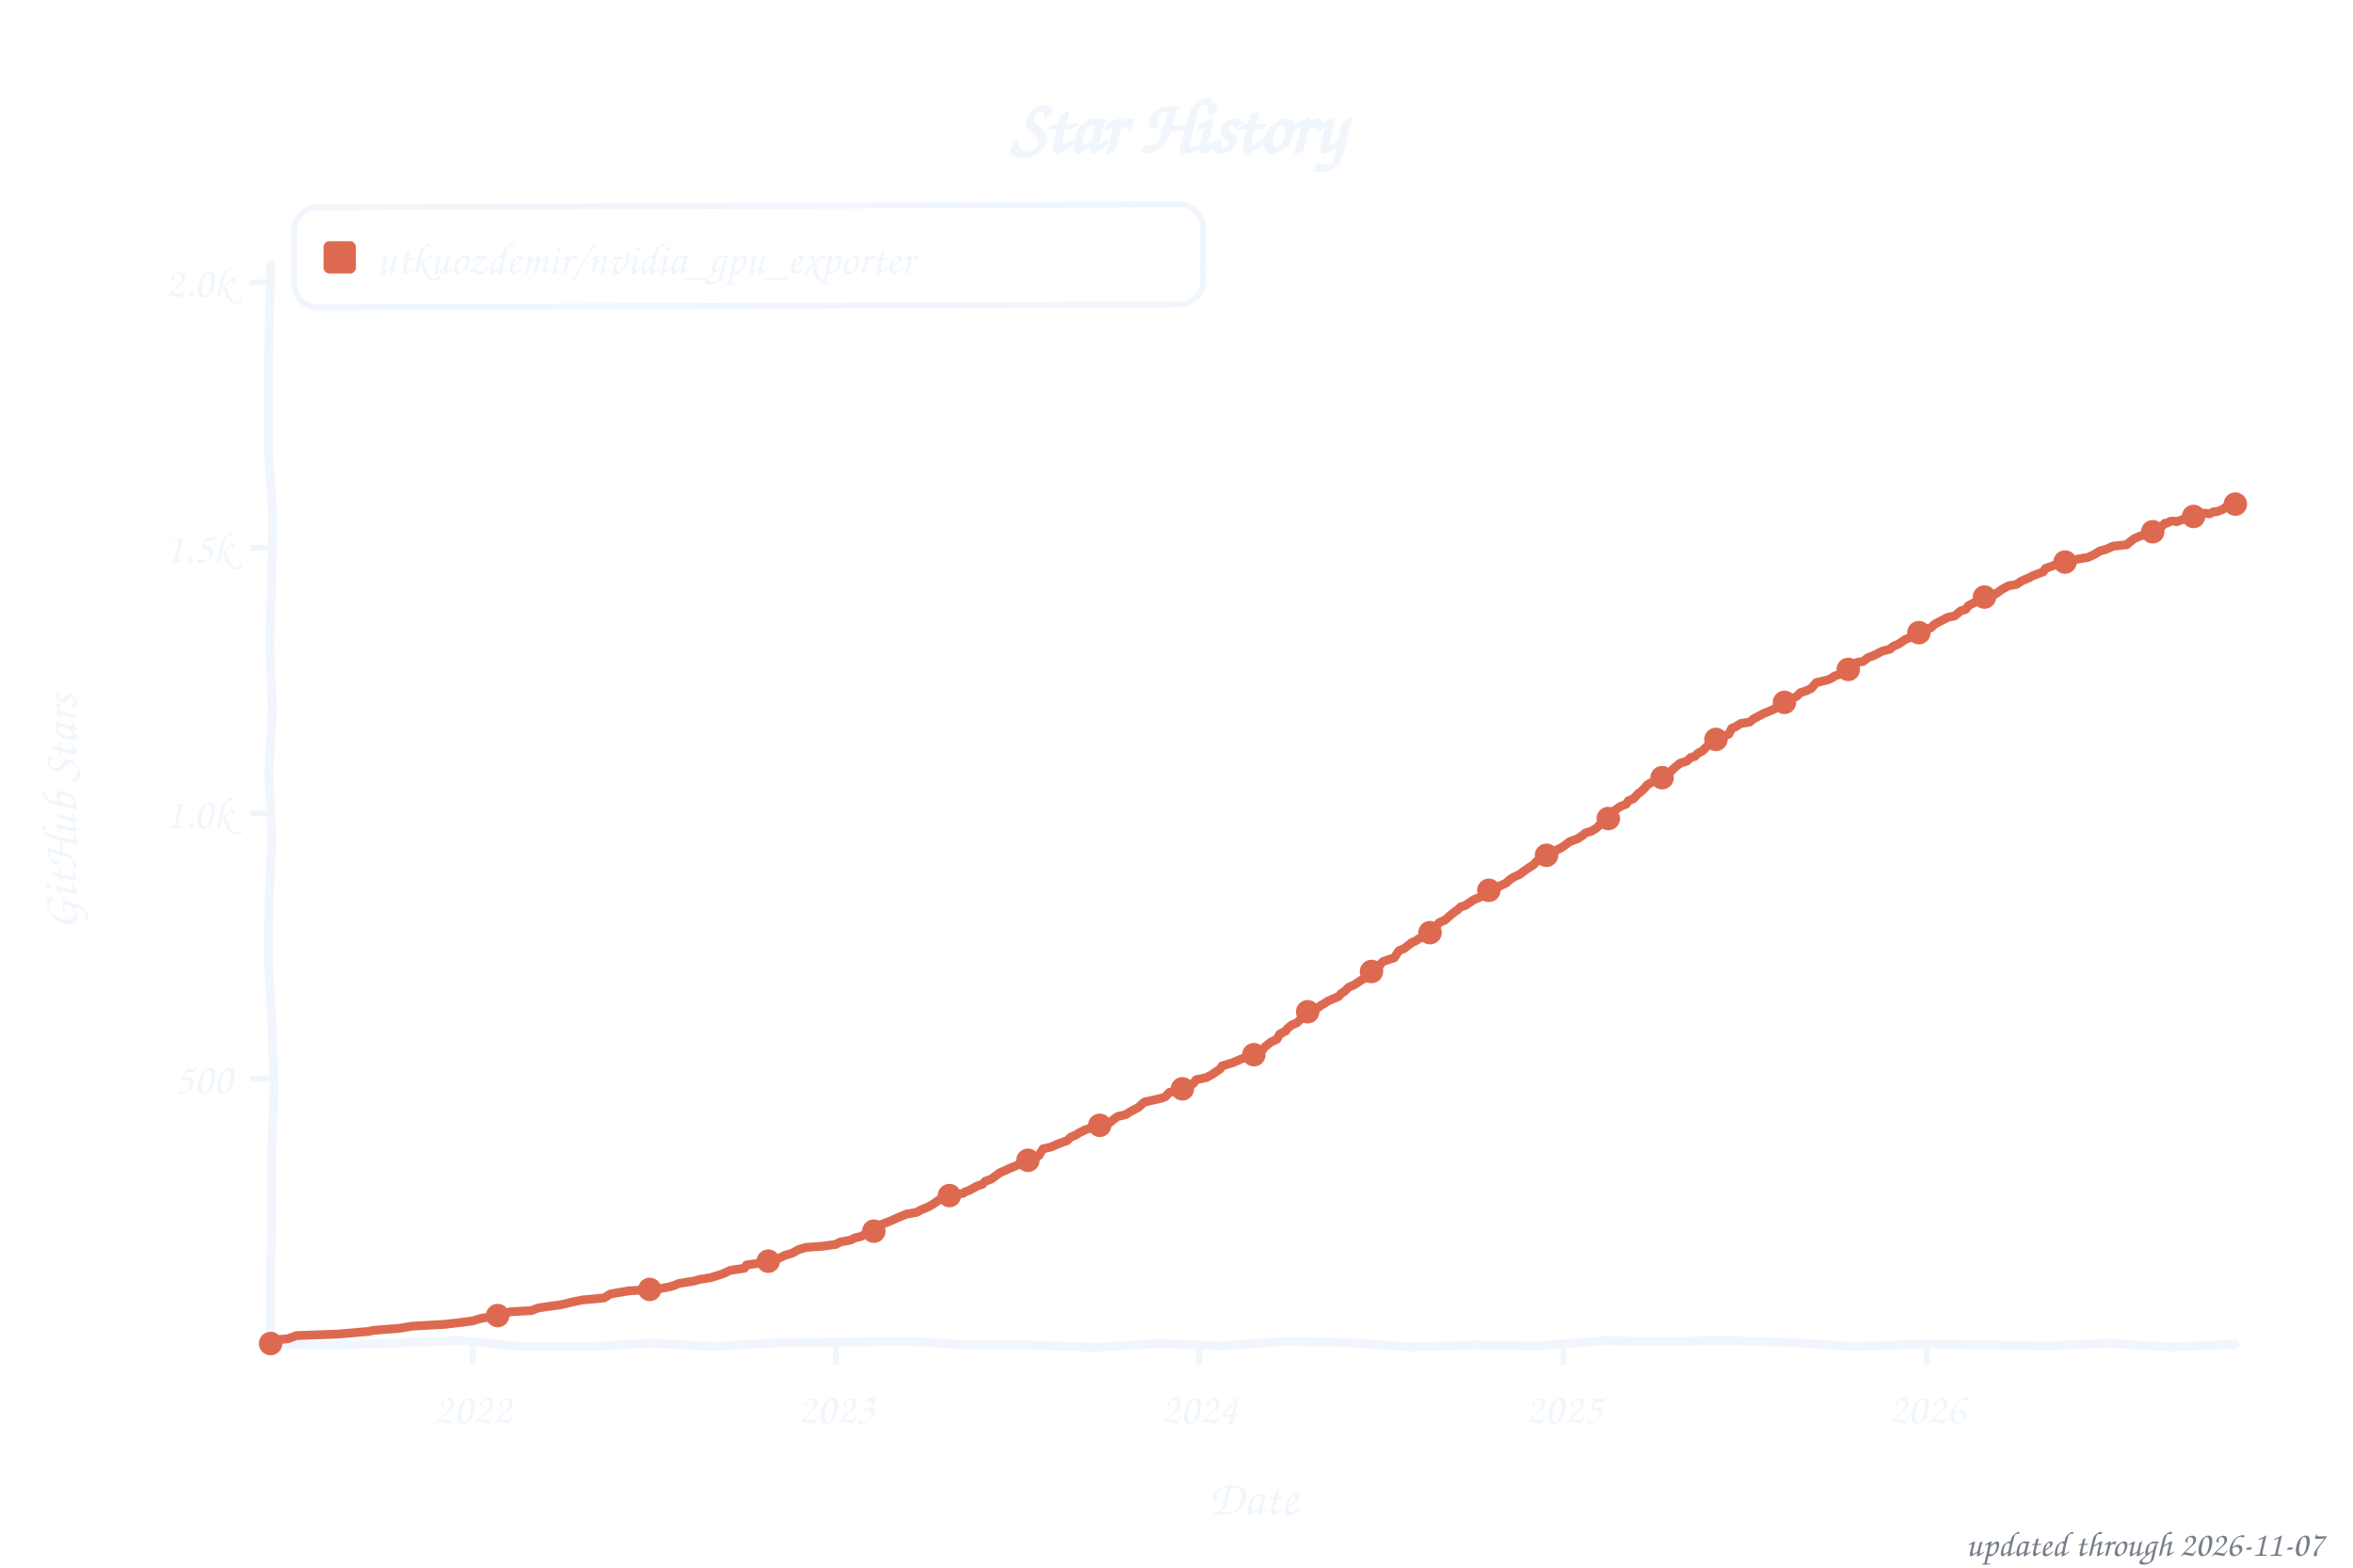
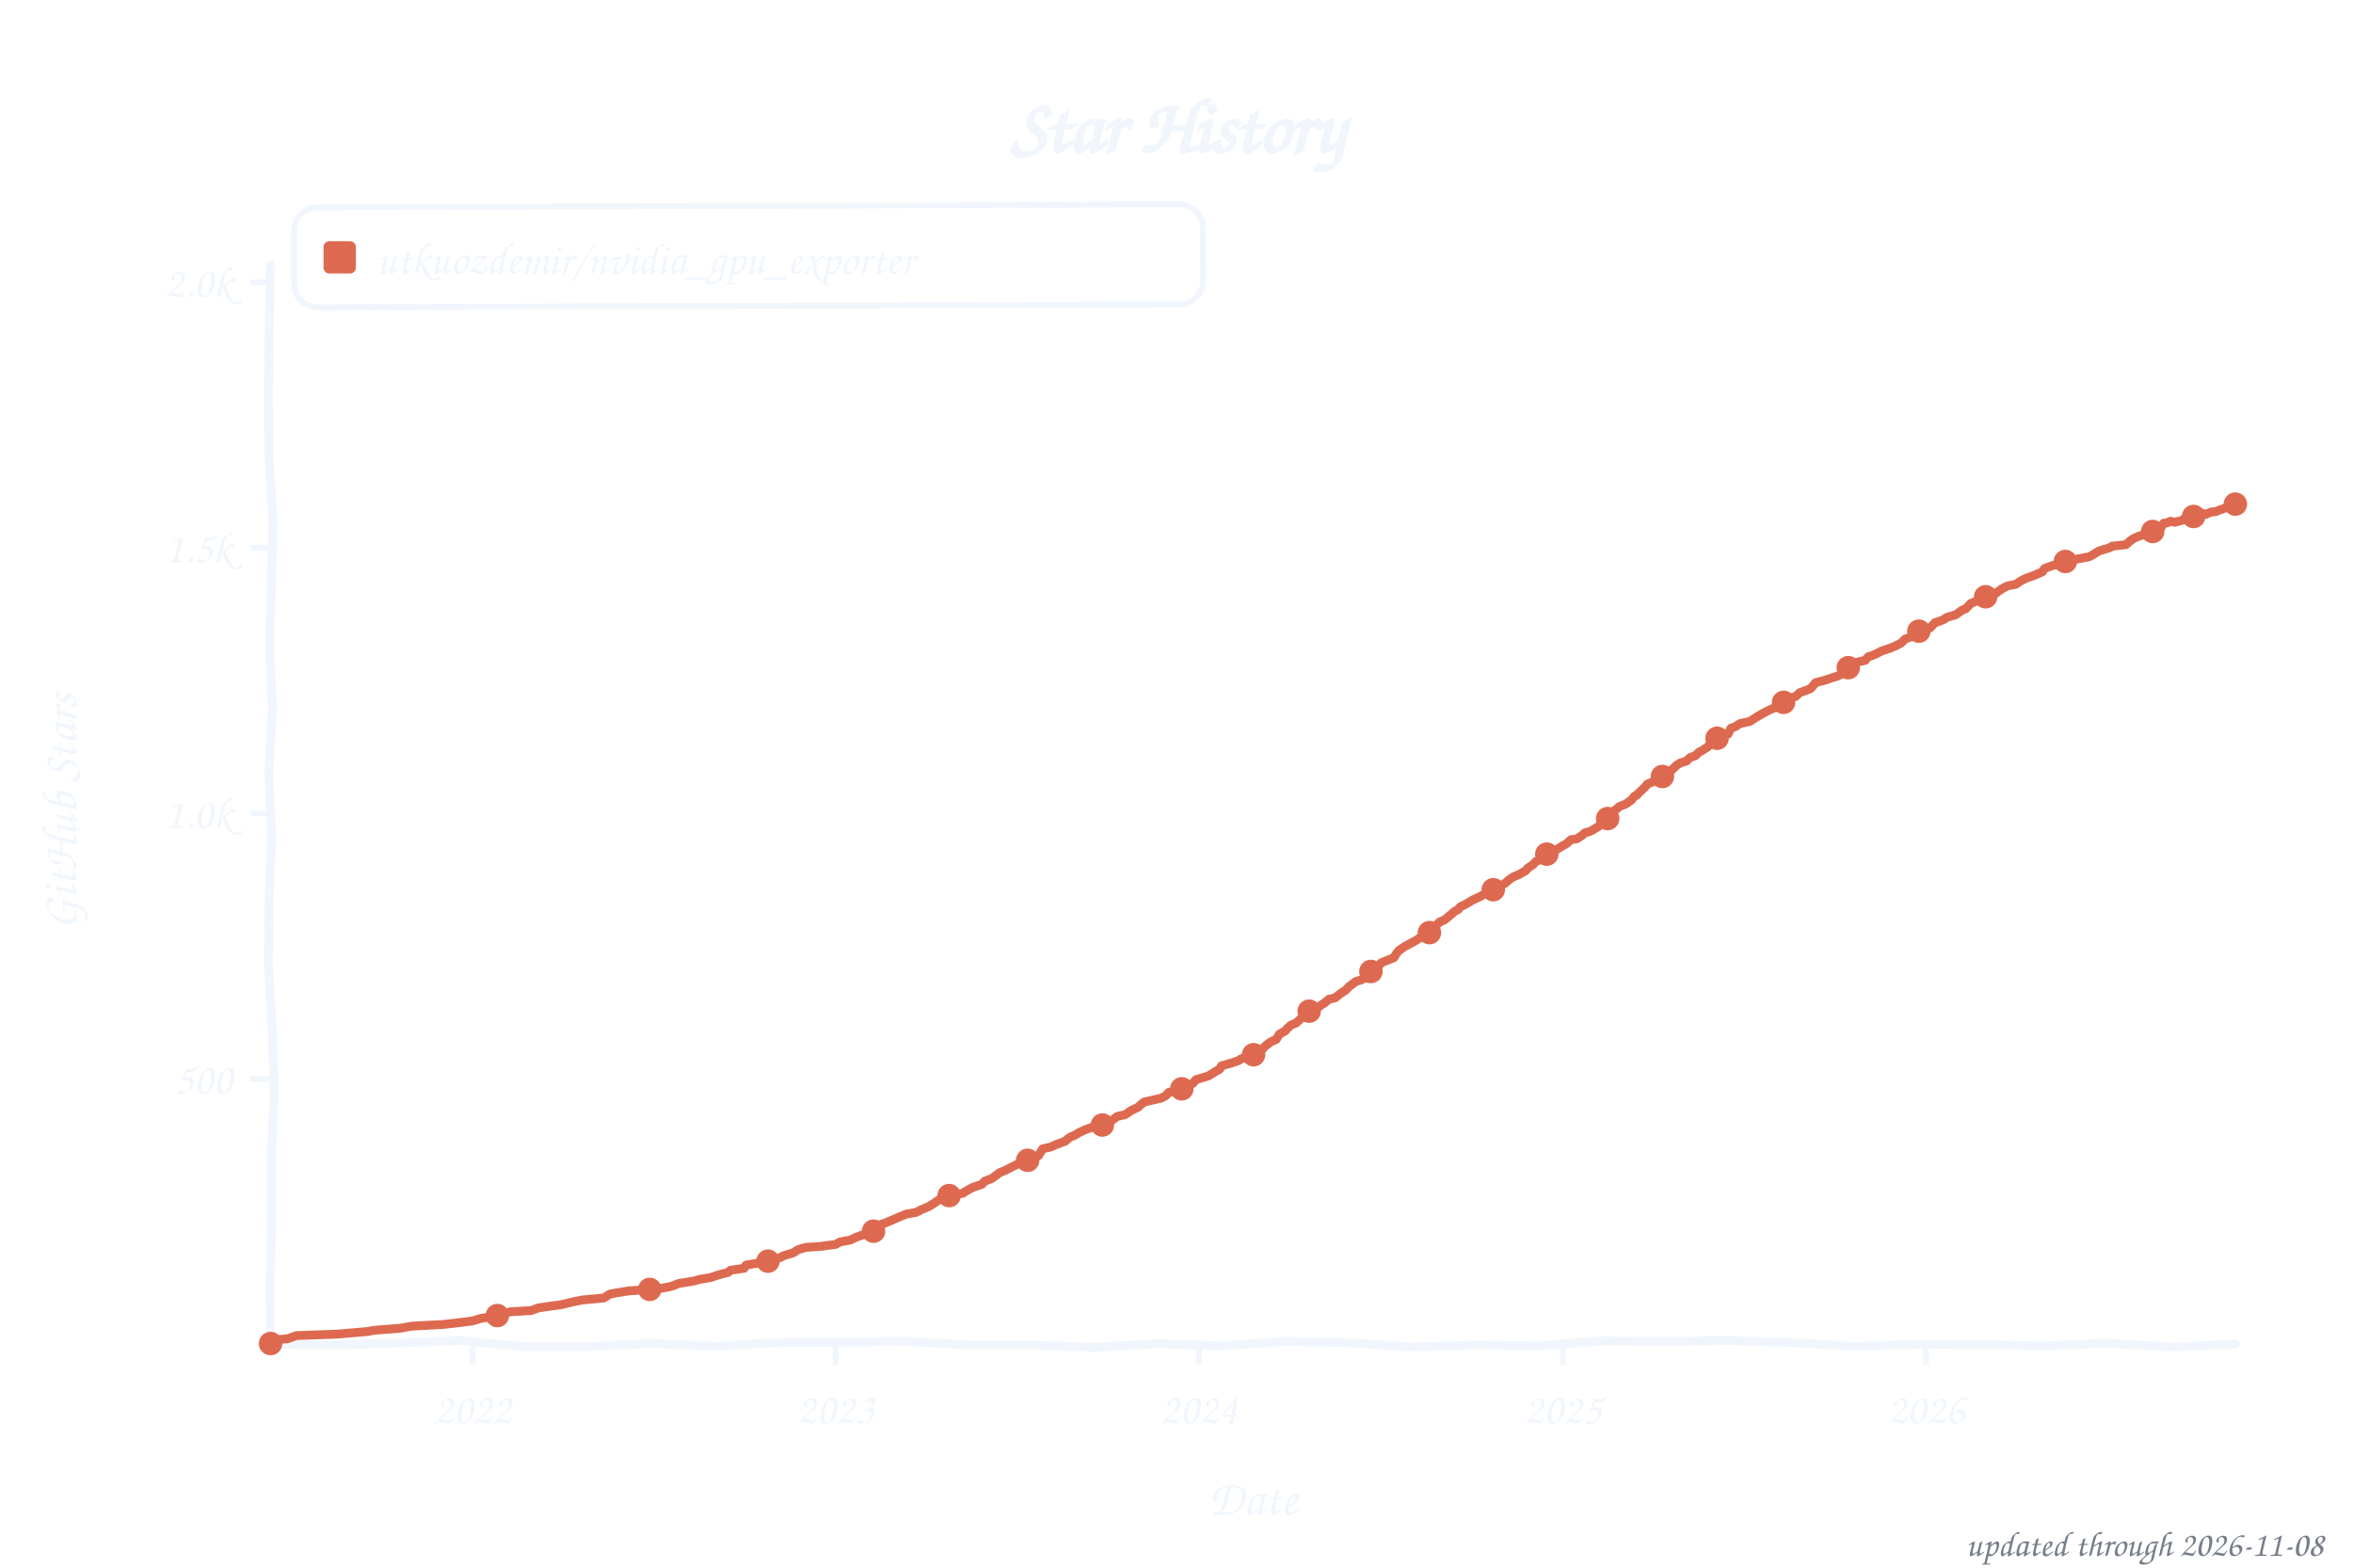
<svg xmlns="http://www.w3.org/2000/svg" width="800" height="533" viewBox="0 0 800 533" role="img" aria-label="Star history of utkuozdemir/nvidia_gpu_exporter">
  <style>text{font-family:"Comic Sans MS","Chalkboard SE","Comic Neue","Marker Felt",cursive}</style>
  <text x="400" y="52" font-size="26" font-weight="bold" text-anchor="middle" fill="#f0f6fc">Star History</text>
  <rect x="100" y="70" width="309" height="34" rx="8" fill="none" stroke="#f0f6fc" stroke-width="2" transform="rotate(-0.20 254 87)" />
  <rect x="110" y="82" width="11" height="11" rx="2" fill="#dd6a50" />
  <text x="128" y="93" font-size="15" fill="#f0f6fc" textLength="270" lengthAdjust="spacingAndGlyphs">utkuozdemir/nvidia_gpu_exporter</text>
  <line x1="85" y1="366.8" x2="92" y2="366.8" stroke="#f0f6fc" stroke-width="2" />
  <text x="79" y="371.8" font-size="15" text-anchor="end" fill="#f0f6fc">500</text>
  <line x1="85" y1="276.5" x2="92" y2="276.5" stroke="#f0f6fc" stroke-width="2" />
  <text x="79" y="281.5" font-size="15" text-anchor="end" fill="#f0f6fc">1.0k</text>
  <line x1="85" y1="186.2" x2="92" y2="186.2" stroke="#f0f6fc" stroke-width="2" />
  <text x="79" y="191.2" font-size="15" text-anchor="end" fill="#f0f6fc">1.5k</text>
  <line x1="85" y1="96.0" x2="92" y2="96.0" stroke="#f0f6fc" stroke-width="2" />
  <text x="79" y="101.0" font-size="15" text-anchor="end" fill="#f0f6fc">2.0k</text>
  <line x1="160.7" y1="457" x2="160.7" y2="464" stroke="#f0f6fc" stroke-width="2" />
  <text x="160.7" y="484" font-size="15" text-anchor="middle" fill="#f0f6fc">2022</text>
-   <line x1="284.2" y1="457" x2="284.2" y2="464" stroke="#f0f6fc" stroke-width="2" />
-   <text x="284.2" y="484" font-size="15" text-anchor="middle" fill="#f0f6fc">2023</text>
-   <line x1="407.7" y1="457" x2="407.7" y2="464" stroke="#f0f6fc" stroke-width="2" />
-   <text x="407.7" y="484" font-size="15" text-anchor="middle" fill="#f0f6fc">2024</text>
-   <line x1="531.6" y1="457" x2="531.6" y2="464" stroke="#f0f6fc" stroke-width="2" />
-   <text x="531.6" y="484" font-size="15" text-anchor="middle" fill="#f0f6fc">2025</text>
-   <line x1="655.1" y1="457" x2="655.1" y2="464" stroke="#f0f6fc" stroke-width="2" />
-   <text x="655.1" y="484" font-size="15" text-anchor="middle" fill="#f0f6fc">2026</text>
+   <line x1="284.1" y1="457" x2="284.1" y2="464" stroke="#f0f6fc" stroke-width="2" />
+   <text x="284.1" y="484" font-size="15" text-anchor="middle" fill="#f0f6fc">2023</text>
+   <line x1="407.6" y1="457" x2="407.6" y2="464" stroke="#f0f6fc" stroke-width="2" />
+   <text x="407.6" y="484" font-size="15" text-anchor="middle" fill="#f0f6fc">2024</text>
+   <line x1="531.4" y1="457" x2="531.4" y2="464" stroke="#f0f6fc" stroke-width="2" />
+   <text x="531.4" y="484" font-size="15" text-anchor="middle" fill="#f0f6fc">2025</text>
+   <line x1="654.8" y1="457" x2="654.8" y2="464" stroke="#f0f6fc" stroke-width="2" />
+   <text x="654.8" y="484" font-size="15" text-anchor="middle" fill="#f0f6fc">2026</text>
  <text x="426" y="515" font-size="17" text-anchor="middle" fill="#f0f6fc">Date</text>
  <text x="26" y="276" font-size="17" text-anchor="middle" fill="#f0f6fc" transform="rotate(-90 26 276)">GitHub Stars</text>
  <path d="M 92.0,90.0 L 91.5,111.6 L 91.3,133.2 L 91.4,154.8 L 92.8,176.4 L 92.3,197.9 L 91.7,219.5 L 92.6,241.1 L 91.4,262.7 L 92.4,284.3 L 91.5,305.9 L 91.3,327.5 L 92.5,349.1 L 93.2,370.6 L 92.3,392.2 L 92.4,413.8 L 91.9,435.4 L 92.0,457.0 L 113.5,457.3 L 135.1,456.6 L 156.6,455.8 L 178.2,457.9 L 199.7,457.9 L 221.3,456.7 L 242.8,457.8 L 264.4,456.5 L 285.9,456.4 L 307.5,456.0 L 329.0,457.3 L 350.6,457.3 L 372.1,458.1 L 393.7,456.8 L 415.2,457.6 L 436.8,456.1 L 458.3,456.5 L 479.9,458.0 L 501.4,457.3 L 523.0,457.6 L 544.5,455.9 L 566.1,456.1 L 587.6,455.8 L 609.2,456.5 L 630.7,457.8 L 652.3,457.0 L 673.8,457.2 L 695.4,457.6 L 716.9,456.7 L 738.5,458.0 L 760.0,457.0" fill="none" stroke="#f0f6fc" stroke-width="3" stroke-linecap="round" stroke-linejoin="round" />
-   <path d="M 92.0,456.8 L 92.7,455.6 L 97.8,455.2 L 100.8,454.1 L 114.7,453.6 L 125.2,452.7 L 127.2,452.3 L 136.0,451.6 L 140.1,450.9 L 150.9,450.3 L 157.0,449.6 L 160.7,449.1 L 163.7,448.2 L 168.1,447.6 L 171.9,446.5 L 173.6,446.0 L 180.7,445.6 L 183.0,444.7 L 187.8,444.0 L 190.8,443.6 L 194.5,442.7 L 197.9,442.0 L 205.4,441.3 L 207.4,440.0 L 210.1,439.5 L 213.8,438.9 L 224.0,438.2 L 227.7,437.5 L 229.1,437.1 L 230.7,436.4 L 236.2,435.5 L 237.9,435.0 L 241.6,434.4 L 243.3,433.9 L 246.0,433.0 L 248.3,431.9 L 253.1,431.2 L 253.8,430.1 L 258.8,429.4 L 262.2,428.5 L 265.3,427.6 L 266.6,426.9 L 269.3,426.1 L 271.4,424.9 L 274.1,424.1 L 278.8,423.8 L 284.2,423.1 L 285.6,422.3 L 289.3,421.6 L 290.6,420.9 L 292.7,420.4 L 294.7,419.3 L 297.4,418.2 L 298.8,416.6 L 301.1,415.8 L 303.5,414.8 L 305.5,413.9 L 308.2,412.8 L 311.6,412.2 L 313.3,411.3 L 315.7,410.3 L 317.4,409.3 L 319.4,407.9 L 321.1,407.5 L 322.8,406.5 L 327.5,405.7 L 328.2,405.2 L 329.6,404.7 L 332.3,403.2 L 334.0,402.7 L 335.0,401.6 L 337.0,400.9 L 340.0,398.7 L 341.7,398.0 L 343.1,397.3 L 345.1,396.5 L 348.5,394.9 L 349.5,394.5 L 353.2,392.9 L 354.6,390.6 L 357.3,390.0 L 359.3,389.1 L 361.7,388.2 L 362.7,387.9 L 364.1,386.6 L 365.8,385.9 L 366.8,385.2 L 369.1,384.1 L 370.8,383.5 L 372.5,382.8 L 374.9,382.5 L 377.3,381.7 L 378.6,380.6 L 380.0,379.6 L 382.7,379.0 L 384.4,377.9 L 387.1,376.5 L 387.8,375.8 L 389.1,374.7 L 394.9,373.4 L 396.2,372.9 L 397.6,371.4 L 401.3,370.7 L 402.3,370.0 L 404.0,369.1 L 405.7,368.4 L 406.7,367.1 L 410.1,366.4 L 411.8,365.5 L 414.8,363.5 L 415.5,362.4 L 419.2,361.3 L 419.9,361.0 L 421.9,360.1 L 424.0,359.3 L 426.3,358.6 L 427.0,358.3 L 429.4,356.8 L 430.1,355.9 L 432.1,354.3 L 434.1,353.4 L 435.1,351.6 L 437.2,350.5 L 437.8,349.6 L 439.2,348.5 L 440.9,347.8 L 442.6,346.2 L 443.9,345.5 L 444.6,344.0 L 448.0,342.7 L 449.3,341.7 L 450.4,341.1 L 451.4,340.4 L 455.1,338.8 L 456.1,337.7 L 457.1,337.1 L 458.5,335.7 L 460.5,334.8 L 462.9,333.2 L 464.2,332.5 L 465.3,330.8 L 467.3,329.9 L 468.6,329.0 L 469.7,327.4 L 470.3,326.9 L 474.1,325.6 L 475.1,324.0 L 475.7,323.2 L 477.4,322.5 L 480.1,320.4 L 481.2,320.0 L 482.5,319.1 L 484.5,318.4 L 486.2,317.1 L 487.3,315.5 L 488.3,314.9 L 489.3,313.7 L 491.3,312.8 L 493.0,311.3 L 494.7,309.9 L 495.4,309.5 L 496.7,308.3 L 498.1,307.9 L 501.1,305.9 L 502.8,305.2 L 504.5,304.5 L 505.9,302.9 L 509.2,301.8 L 509.9,301.2 L 512.0,300.3 L 513.3,299.1 L 514.7,298.2 L 516.7,297.3 L 517.7,296.5 L 519.7,295.1 L 521.4,294.0 L 522.4,292.9 L 523.8,292.4 L 525.2,291.1 L 526.2,290.4 L 527.9,289.9 L 529.2,289.0 L 530.9,288.2 L 532.6,287.0 L 533.6,286.2 L 536.3,285.2 L 538.0,284.1 L 539.0,283.2 L 541.1,282.6 L 542.7,281.6 L 545.1,279.4 L 546.1,278.8 L 547.1,277.8 L 548.2,276.3 L 549.2,275.4 L 550.9,274.2 L 552.9,273.4 L 553.6,272.3 L 555.3,271.6 L 557.0,269.8 L 558.0,269.1 L 559.3,267.8 L 560.0,266.9 L 562.4,265.5 L 564.7,264.8 L 565.8,263.7 L 567.8,262.6 L 568.8,261.5 L 570.2,260.3 L 571.2,259.5 L 573.5,258.8 L 574.9,257.5 L 576.2,257.2 L 577.3,256.1 L 579.0,255.2 L 579.6,254.5 L 582.3,252.0 L 584.0,251.0 L 584.7,250.7 L 587.8,249.6 L 588.8,247.6 L 590.1,247.1 L 591.8,246.0 L 594.9,245.5 L 596.2,244.4 L 599.6,242.6 L 600.6,242.2 L 602.3,241.5 L 605.0,240.2 L 605.7,239.7 L 607.0,238.4 L 607.7,238.1 L 610.8,236.8 L 612.1,235.5 L 613.8,235.0 L 615.8,234.1 L 617.5,232.1 L 619.2,231.7 L 621.3,231.2 L 622.9,230.5 L 623.6,229.9 L 626.3,229.0 L 628.0,227.8 L 628.7,227.0 L 631.4,225.2 L 633.4,224.9 L 635.1,223.6 L 636.5,223.1 L 637.8,222.5 L 639.9,221.4 L 642.6,220.7 L 643.6,219.8 L 645.6,218.9 L 648.0,217.3 L 650.0,216.6 L 652.1,215.7 L 653.1,214.2 L 656.4,213.5 L 657.8,212.2 L 659.5,211.3 L 660.5,210.8 L 662.2,209.9 L 664.6,209.4 L 666.6,207.7 L 668.3,207.2 L 669.3,205.9 L 672.0,204.5 L 673.0,203.8 L 675.4,202.9 L 678.4,202.0 L 680.8,200.3 L 682.8,199.2 L 685.6,198.7 L 687.2,197.6 L 688.3,197.1 L 690.0,196.4 L 691.0,195.8 L 694.7,194.4 L 695.4,193.3 L 698.4,192.2 L 701.5,191.7 L 702.5,190.9 L 706.9,190.0 L 709.9,189.5 L 711.9,188.6 L 714.0,187.3 L 716.0,186.8 L 718.4,185.7 L 723.1,185.2 L 724.1,184.3 L 725.5,183.2 L 727.5,182.3 L 730.6,181.4 L 731.2,181.0 L 732.6,180.5 L 733.6,180.1 L 734.6,179.4 L 736.0,177.9 L 736.7,177.9 L 738.0,177.2 L 739.4,177.2 L 740.0,177.4 L 741.4,176.9 L 742.4,176.5 L 743.4,176.7 L 744.8,176.0 L 746.1,175.6 L 746.8,175.2 L 748.2,174.9 L 748.8,174.5 L 749.8,174.5 L 751.2,174.7 L 752.6,174.0 L 753.6,174.0 L 754.2,173.8 L 755.9,173.1 L 756.6,172.5 L 757.6,172.4 L 759.0,171.6 L 760.0,171.4" fill="none" stroke="#dd6a50" stroke-width="3" stroke-linecap="round" stroke-linejoin="round" />
+   <path d="M 92.0,456.8 L 92.7,455.6 L 97.7,455.2 L 100.8,454.1 L 114.7,453.6 L 125.1,452.7 L 127.2,452.3 L 136.0,451.6 L 140.0,450.9 L 150.9,450.3 L 156.9,449.6 L 160.7,449.1 L 163.7,448.2 L 168.1,447.6 L 171.8,446.5 L 173.5,446.0 L 180.6,445.6 L 183.0,444.7 L 187.7,444.0 L 190.8,443.6 L 194.5,442.7 L 197.9,442.0 L 205.3,441.3 L 207.3,440.0 L 210.0,439.5 L 213.8,438.9 L 223.9,438.2 L 227.6,437.5 L 229.0,437.1 L 230.7,436.4 L 236.1,435.5 L 237.8,435.0 L 241.5,434.4 L 244.5,433.4 L 247.6,432.6 L 248.3,431.9 L 253.0,431.2 L 253.7,430.1 L 259.4,429.2 L 262.1,428.5 L 265.2,427.6 L 266.5,426.9 L 269.6,426.0 L 271.3,424.9 L 274.0,424.1 L 278.7,423.8 L 284.1,423.1 L 285.5,422.3 L 289.2,421.6 L 290.5,420.9 L 292.9,420.0 L 296.0,419.1 L 297.3,418.2 L 298.7,416.6 L 301.0,415.8 L 303.4,414.8 L 305.4,413.9 L 308.1,412.8 L 311.5,412.2 L 313.2,411.3 L 315.6,410.3 L 317.3,409.3 L 319.3,407.9 L 321.0,407.5 L 322.7,406.5 L 327.4,405.7 L 328.1,405.2 L 330.5,403.8 L 332.8,403.0 L 333.8,402.7 L 334.8,401.6 L 337.2,400.7 L 339.9,398.7 L 341.6,398.0 L 343.0,397.3 L 346.0,395.8 L 347.7,395.3 L 349.4,394.5 L 353.1,392.9 L 354.5,390.6 L 357.2,390.0 L 359.2,389.1 L 362.2,388.0 L 362.9,387.3 L 363.9,386.6 L 365.6,385.9 L 366.6,385.2 L 369.0,384.1 L 370.7,383.5 L 372.4,382.8 L 374.8,382.5 L 377.5,381.4 L 378.5,380.6 L 379.8,379.6 L 382.5,379.0 L 384.9,377.4 L 386.9,376.5 L 387.6,375.8 L 389.0,374.7 L 394.7,373.4 L 396.4,372.5 L 397.4,371.4 L 401.1,370.7 L 402.5,369.8 L 403.8,369.1 L 405.5,368.4 L 406.6,367.1 L 410.9,365.8 L 412.3,364.9 L 414.7,363.5 L 415.3,362.4 L 419.1,361.3 L 421.1,360.6 L 421.8,360.1 L 423.8,359.3 L 426.2,358.6 L 427.9,357.7 L 429.2,356.8 L 429.9,355.9 L 431.9,354.3 L 433.9,353.4 L 435.0,351.6 L 437.0,350.5 L 437.7,349.6 L 439.0,348.5 L 440.7,347.8 L 442.4,346.2 L 444.1,345.1 L 445.1,343.8 L 447.8,342.7 L 449.2,341.7 L 450.2,341.1 L 451.9,339.7 L 453.9,339.3 L 455.9,337.7 L 457.6,336.6 L 458.6,335.5 L 461.0,333.7 L 462.7,333.2 L 464.1,332.5 L 465.4,330.6 L 467.1,329.9 L 468.4,329.0 L 469.5,327.4 L 471.2,326.7 L 473.9,325.6 L 474.9,324.0 L 475.6,323.2 L 477.6,321.8 L 479.3,320.9 L 481.0,320.0 L 482.7,318.9 L 484.7,318.2 L 486.0,317.1 L 487.1,315.5 L 488.1,314.9 L 489.4,313.5 L 491.1,312.8 L 493.5,310.8 L 494.5,309.9 L 495.8,309.2 L 496.5,308.3 L 498.2,307.5 L 500.9,305.9 L 503.3,304.8 L 505.3,303.6 L 506.0,302.7 L 509.0,301.8 L 510.7,300.9 L 511.7,300.3 L 513.1,299.1 L 514.4,298.2 L 516.5,297.3 L 518.8,296.0 L 519.5,295.1 L 521.2,294.0 L 522.2,292.9 L 524.3,292.0 L 524.9,291.1 L 525.9,290.4 L 527.6,289.9 L 529.3,288.8 L 531.4,287.5 L 532.4,287.0 L 534.1,285.5 L 536.1,285.2 L 537.8,284.1 L 538.8,283.2 L 540.8,282.6 L 543.5,281.0 L 544.2,279.9 L 545.9,278.8 L 546.9,277.8 L 548.3,276.0 L 549.6,275.1 L 550.6,274.2 L 552.7,273.4 L 554.7,272.0 L 555.7,270.7 L 556.4,270.4 L 557.7,269.1 L 559.1,267.8 L 560.1,266.6 L 563.2,265.3 L 564.5,264.8 L 566.5,263.1 L 567.5,262.6 L 568.9,261.3 L 569.9,260.3 L 571.3,259.4 L 573.3,258.8 L 574.7,257.5 L 576.3,257.0 L 577.7,255.7 L 578.7,255.2 L 580.7,253.9 L 581.8,252.3 L 583.1,251.4 L 585.8,250.0 L 587.5,249.6 L 588.5,247.6 L 589.9,247.1 L 591.6,246.0 L 594.9,245.3 L 597.7,243.5 L 599.3,242.6 L 601.0,241.7 L 602.7,240.9 L 604.8,240.2 L 606.1,239.3 L 606.8,238.4 L 608.1,237.5 L 610.5,236.8 L 611.9,235.5 L 613.9,234.8 L 615.6,234.1 L 617.3,232.1 L 620.0,231.4 L 621.3,231.0 L 622.7,230.5 L 625.0,229.8 L 626.7,228.7 L 628.1,227.6 L 628.8,226.9 L 631.1,225.2 L 634.2,224.5 L 635.2,223.3 L 636.5,222.9 L 637.9,222.3 L 639.6,221.4 L 642.6,220.4 L 644.7,219.5 L 646.4,218.6 L 647.7,217.3 L 650.1,216.4 L 652.1,215.1 L 653.5,214.0 L 656.2,213.5 L 657.9,211.7 L 659.5,211.2 L 660.9,210.6 L 661.9,209.9 L 665.0,209.0 L 667.0,207.5 L 668.3,207.0 L 670.0,205.2 L 671.7,204.5 L 673.1,203.6 L 675.4,202.3 L 678.1,202.0 L 680.5,200.3 L 682.5,199.2 L 685.3,198.7 L 686.9,197.6 L 688.6,196.7 L 690.0,196.2 L 691.7,195.6 L 694.4,194.4 L 695.1,193.3 L 698.1,192.2 L 701.1,191.7 L 702.2,190.9 L 706.6,190.0 L 710.3,189.3 L 711.6,188.6 L 713.7,187.3 L 717.4,186.2 L 718.1,185.7 L 722.8,185.2 L 723.8,184.3 L 725.2,183.2 L 727.2,182.3 L 730.2,181.4 L 731.3,181.0 L 732.6,180.7 L 734.0,179.6 L 735.0,179.0 L 735.6,177.9 L 736.7,177.8 L 738.0,177.2 L 739.4,177.6 L 740.0,177.4 L 741.7,177.0 L 742.4,176.5 L 743.8,176.1 L 744.8,176.0 L 745.5,175.6 L 747.1,175.2 L 747.8,174.9 L 748.8,174.5 L 749.9,174.9 L 751.5,174.2 L 752.2,174.0 L 753.2,174.0 L 754.9,173.3 L 755.6,173.1 L 756.6,172.7 L 757.6,172.2 L 758.6,171.6 L 760.0,171.4" fill="none" stroke="#dd6a50" stroke-width="3" stroke-linecap="round" stroke-linejoin="round" />
  <circle cx="92.0" cy="456.8" r="4" fill="#dd6a50" />
-   <circle cx="169.2" cy="447.3" r="4" fill="#dd6a50" />
+   <circle cx="169.1" cy="447.3" r="4" fill="#dd6a50" />
  <circle cx="220.9" cy="438.4" r="4" fill="#dd6a50" />
-   <circle cx="261.2" cy="428.8" r="4" fill="#dd6a50" />
-   <circle cx="297.1" cy="418.6" r="4" fill="#dd6a50" />
-   <circle cx="322.8" cy="406.5" r="4" fill="#dd6a50" />
-   <circle cx="349.5" cy="394.5" r="4" fill="#dd6a50" />
-   <circle cx="373.9" cy="382.6" r="4" fill="#dd6a50" />
-   <circle cx="402.0" cy="370.2" r="4" fill="#dd6a50" />
-   <circle cx="426.3" cy="358.6" r="4" fill="#dd6a50" />
-   <circle cx="444.6" cy="344.0" r="4" fill="#dd6a50" />
-   <circle cx="466.3" cy="330.3" r="4" fill="#dd6a50" />
-   <circle cx="486.2" cy="317.1" r="4" fill="#dd6a50" />
-   <circle cx="506.2" cy="302.7" r="4" fill="#dd6a50" />
-   <circle cx="525.8" cy="290.8" r="4" fill="#dd6a50" />
-   <circle cx="546.8" cy="278.3" r="4" fill="#dd6a50" />
-   <circle cx="565.1" cy="264.4" r="4" fill="#dd6a50" />
-   <circle cx="583.4" cy="251.4" r="4" fill="#dd6a50" />
-   <circle cx="606.7" cy="238.8" r="4" fill="#dd6a50" />
-   <circle cx="628.4" cy="227.6" r="4" fill="#dd6a50" />
-   <circle cx="652.4" cy="215.1" r="4" fill="#dd6a50" />
-   <circle cx="674.7" cy="203.0" r="4" fill="#dd6a50" />
-   <circle cx="702.1" cy="191.1" r="4" fill="#dd6a50" />
-   <circle cx="731.9" cy="180.8" r="4" fill="#dd6a50" />
+   <circle cx="261.1" cy="428.8" r="4" fill="#dd6a50" />
+   <circle cx="297.0" cy="418.6" r="4" fill="#dd6a50" />
+   <circle cx="322.7" cy="406.5" r="4" fill="#dd6a50" />
+   <circle cx="349.4" cy="394.5" r="4" fill="#dd6a50" />
+   <circle cx="374.8" cy="382.5" r="4" fill="#dd6a50" />
+   <circle cx="401.8" cy="370.2" r="4" fill="#dd6a50" />
+   <circle cx="426.2" cy="358.6" r="4" fill="#dd6a50" />
+   <circle cx="445.1" cy="343.8" r="4" fill="#dd6a50" />
+   <circle cx="466.1" cy="330.3" r="4" fill="#dd6a50" />
+   <circle cx="486.0" cy="317.1" r="4" fill="#dd6a50" />
+   <circle cx="507.7" cy="302.5" r="4" fill="#dd6a50" />
+   <circle cx="525.9" cy="290.4" r="4" fill="#dd6a50" />
+   <circle cx="546.6" cy="278.3" r="4" fill="#dd6a50" />
+   <circle cx="565.2" cy="264.0" r="4" fill="#dd6a50" />
+   <circle cx="583.8" cy="251.0" r="4" fill="#dd6a50" />
+   <circle cx="606.4" cy="238.8" r="4" fill="#dd6a50" />
+   <circle cx="628.4" cy="227.0" r="4" fill="#dd6a50" />
+   <circle cx="652.4" cy="214.6" r="4" fill="#dd6a50" />
+   <circle cx="675.1" cy="202.9" r="4" fill="#dd6a50" />
+   <circle cx="702.2" cy="190.9" r="4" fill="#dd6a50" />
+   <circle cx="731.9" cy="180.7" r="4" fill="#dd6a50" />
  <circle cx="745.8" cy="175.6" r="4" fill="#dd6a50" />
  <circle cx="760.0" cy="171.4" r="4" fill="#dd6a50" />
-   <text x="790" y="529" font-size="12" text-anchor="end" fill="#767e89">updated through 2026-11-07</text>
+   <text x="790" y="529" font-size="12" text-anchor="end" fill="#767e89">updated through 2026-11-08</text>
</svg>
